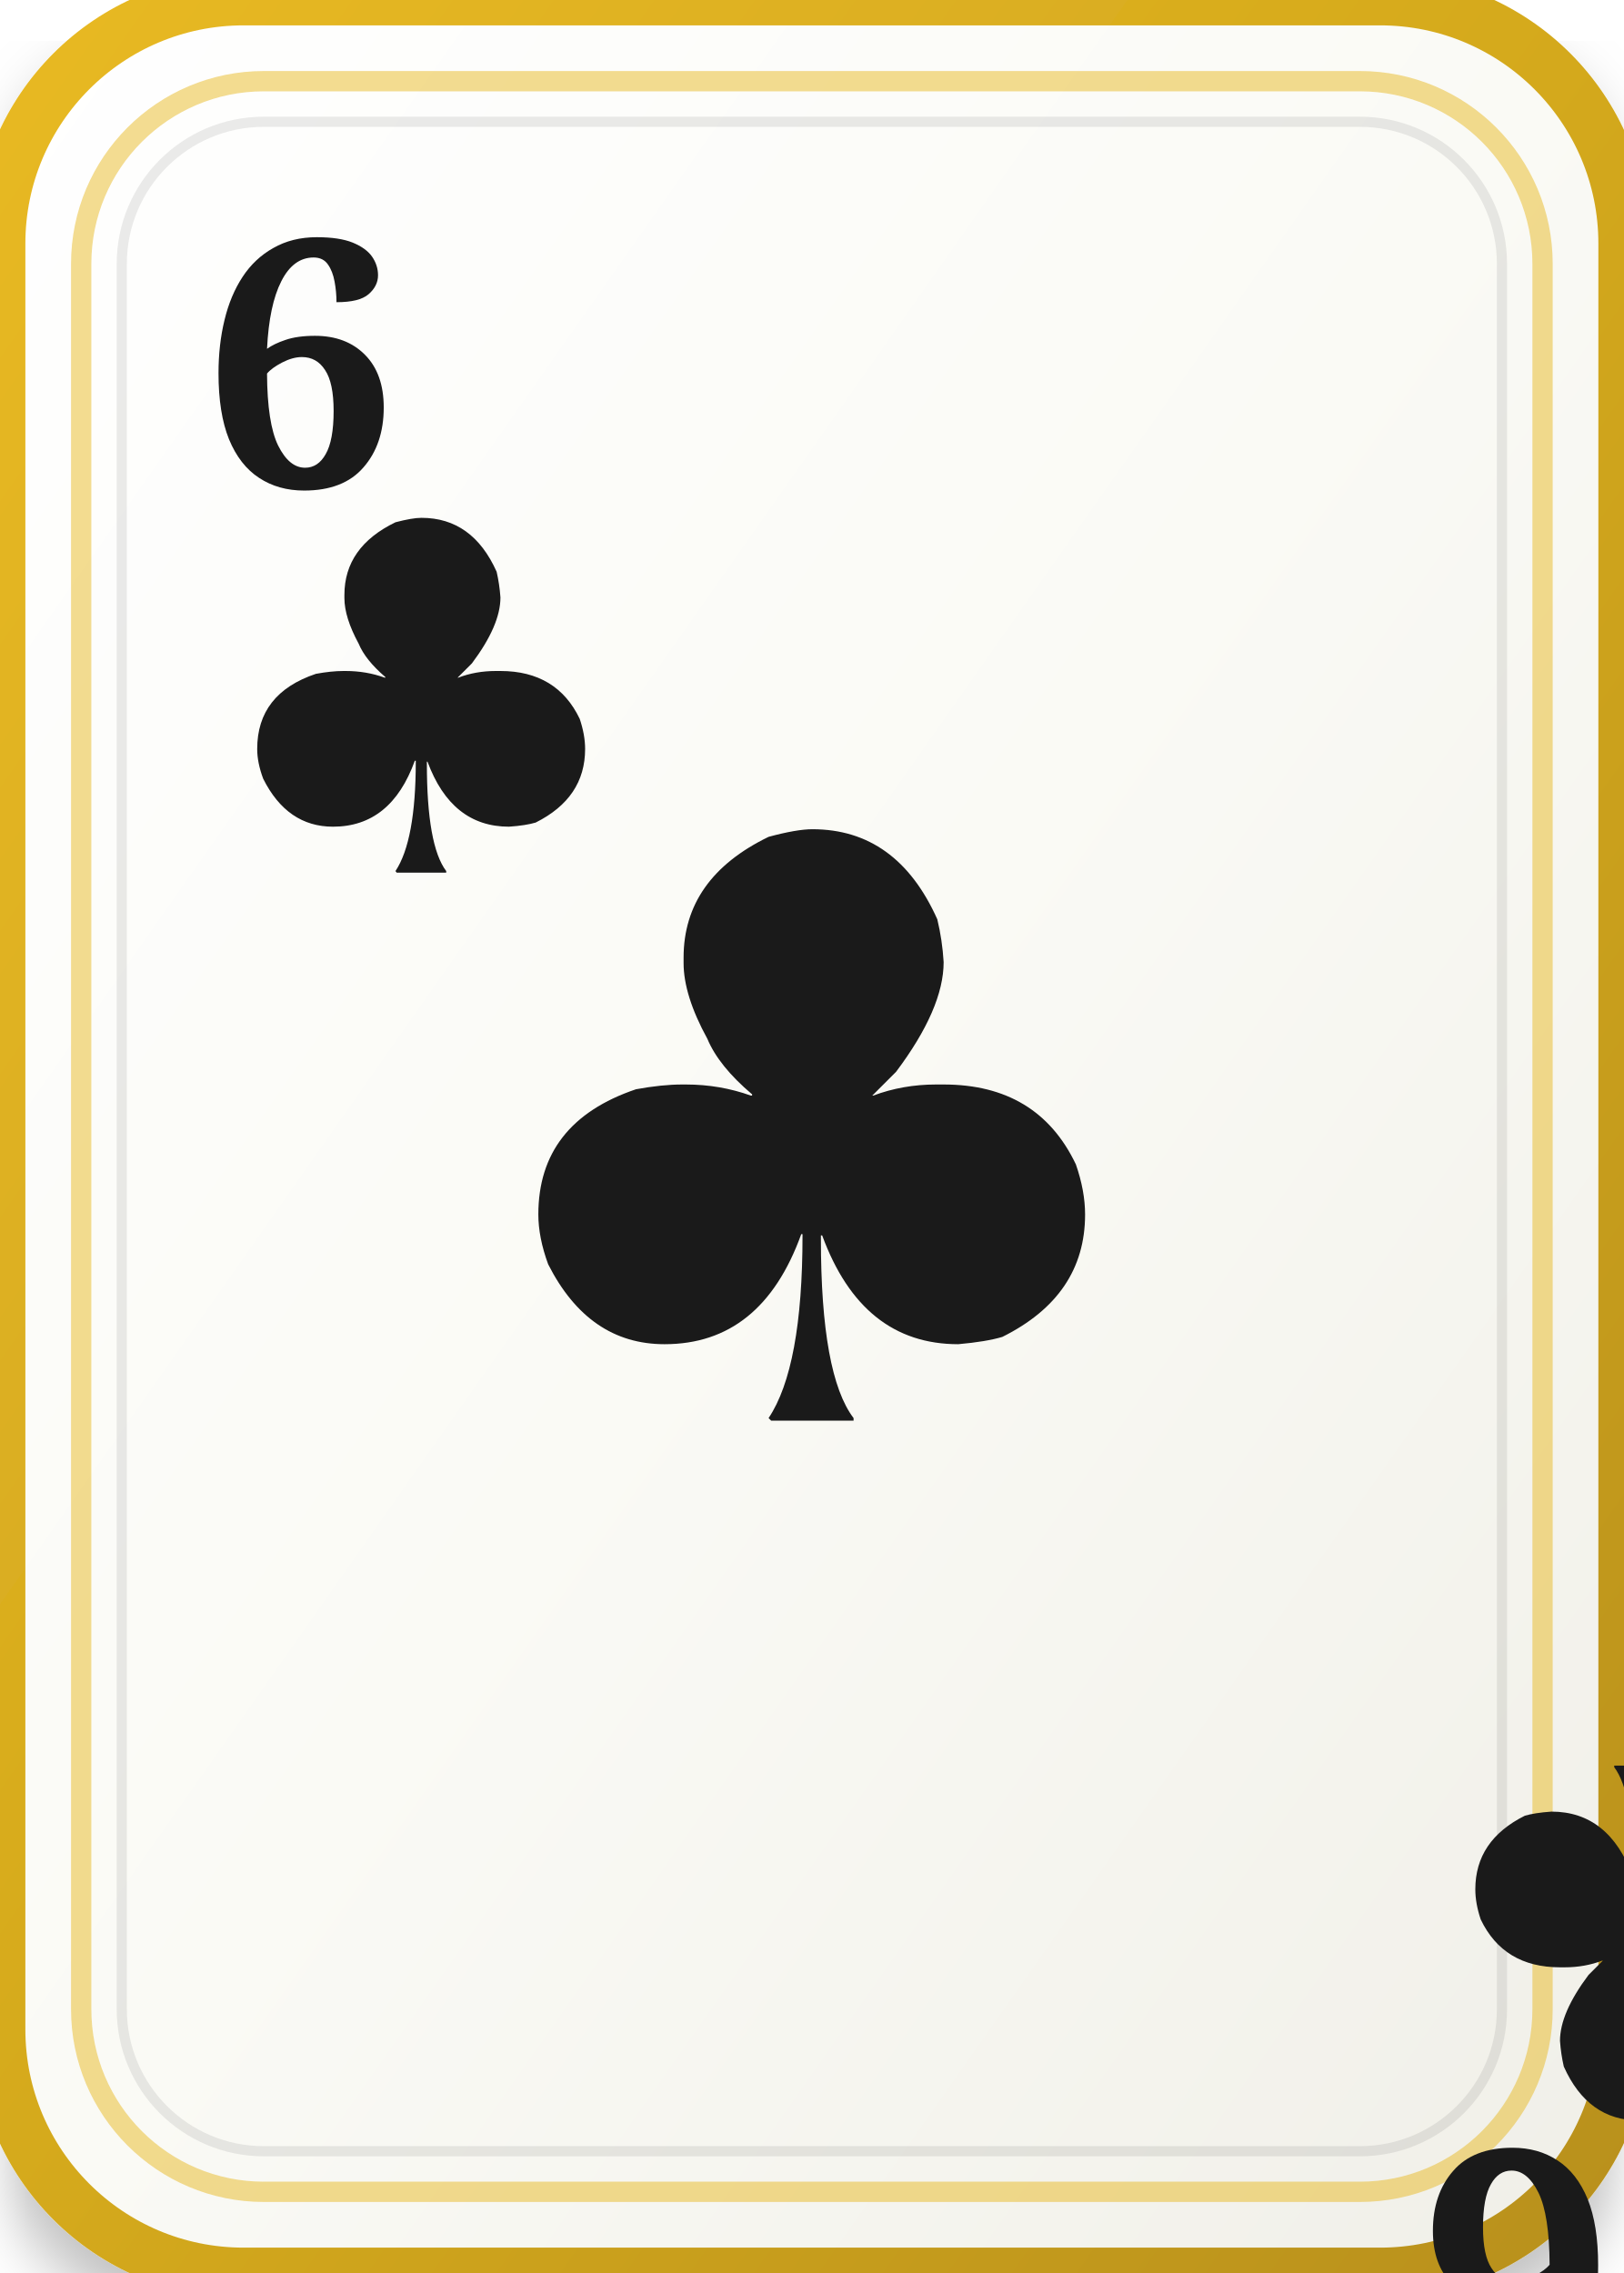
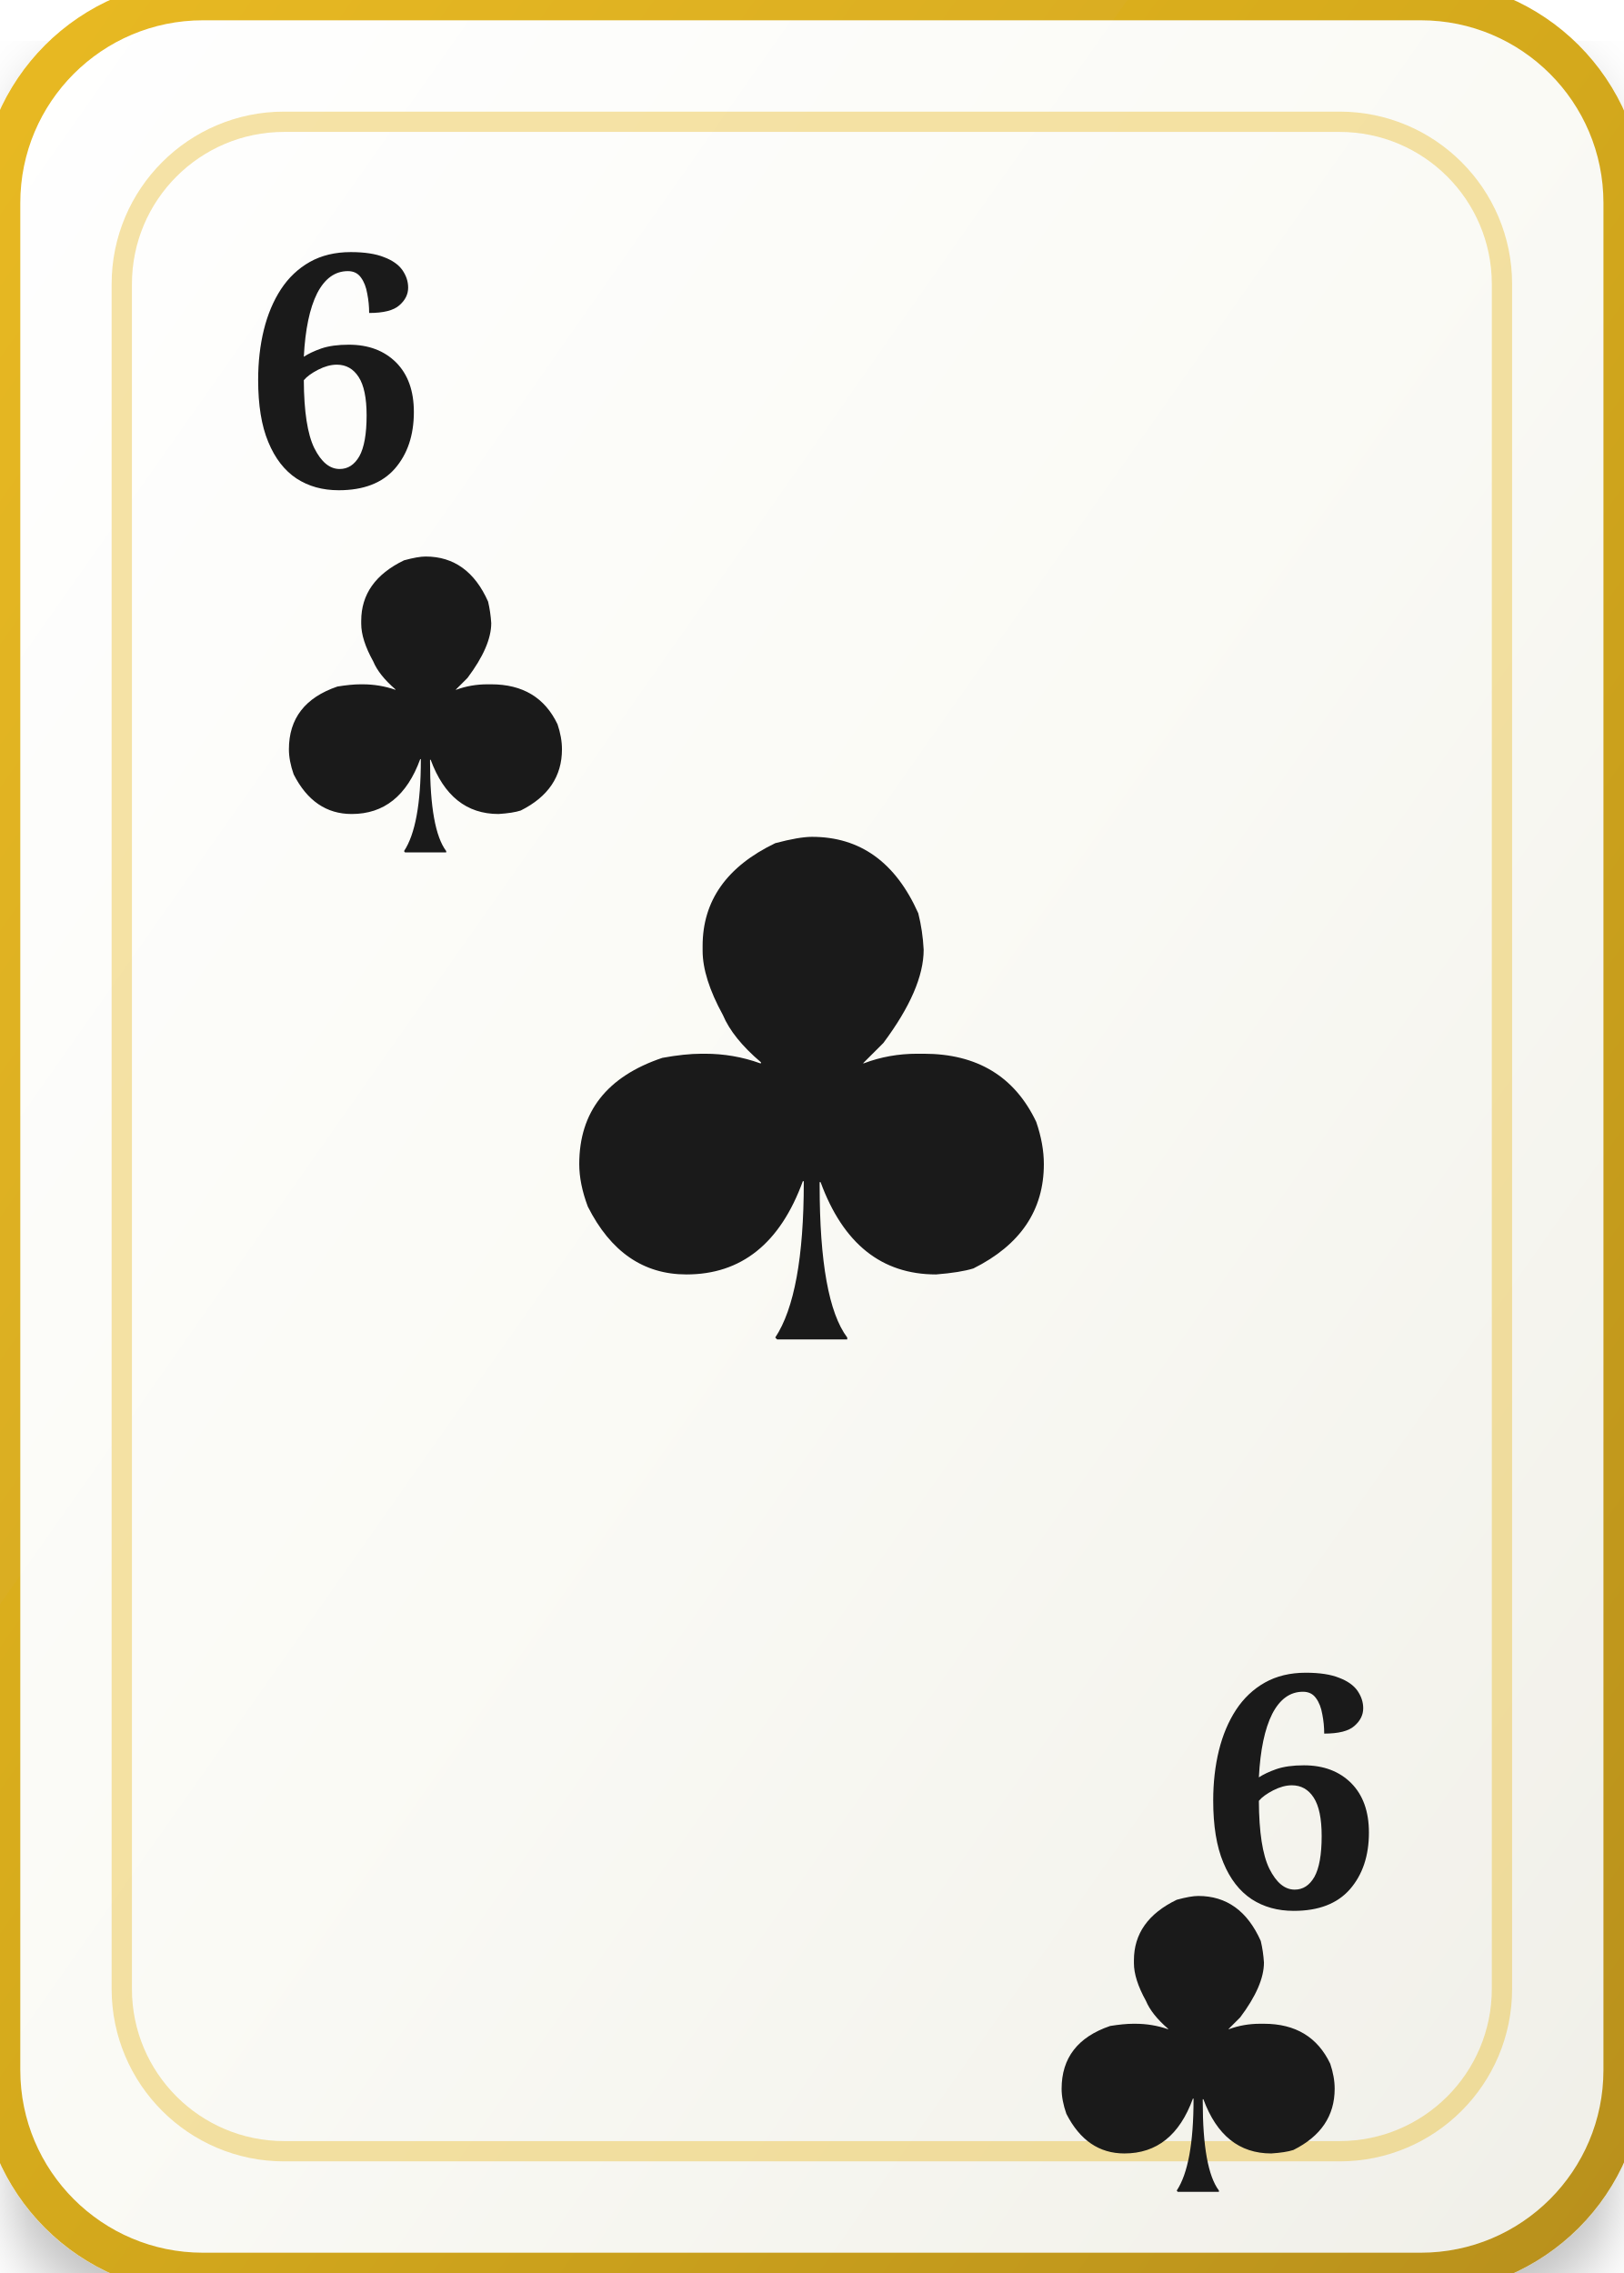
<svg xmlns="http://www.w3.org/2000/svg" viewBox="0 0 80 112" width="80" height="112">
  <defs>
    <linearGradient id="face" x1="0%" y1="0%" x2="100%" y2="100%">
      <stop offset="0%" style="stop-color:#fff" />
      <stop offset="50%" style="stop-color:#fafaf5" />
      <stop offset="100%" style="stop-color:#f0efe8" />
    </linearGradient>
    <linearGradient id="goldEdge" x1="0%" y1="0%" x2="100%" y2="100%">
      <stop offset="0%" style="stop-color:#e8b923" />
      <stop offset="50%" style="stop-color:#d4a91e" />
      <stop offset="100%" style="stop-color:#b8901a" />
    </linearGradient>
    <filter id="shadow" x="-10%" y="-10%" width="120%" height="120%">
      <feDropShadow dx="0" dy="2" stdDeviation="1.5" flood-color="#000" flood-opacity="0.25" />
    </filter>
  </defs>
-   <rect width="80" height="112" rx="12" ry="12" fill="url(#face)" stroke="url(#goldEdge)" stroke-width="2.5" filter="url(#shadow)" />
-   <rect x="4" y="4" width="72" height="104" rx="9" fill="none" stroke="#e8b923" stroke-width="1" opacity="0.5" />
-   <rect x="6" y="6" width="68" height="100" rx="7" fill="none" stroke="rgba(0,0,0,0.08)" stroke-width="0.5" />
-   <text x="10" y="24" font-family="Georgia, serif" font-size="17" font-weight="bold" fill="#1a1a1a">6</text>
-   <text x="10" y="43" font-family="Georgia, serif" font-size="24" fill="#1a1a1a">♣</text>
-   <text x="40" y="70" font-family="Georgia, serif" font-size="40" fill="#1a1a1a" text-anchor="middle" font-weight="bold">♣</text>
-   <text x="70" y="106" font-family="Georgia, serif" font-size="17" font-weight="bold" fill="#1a1a1a" text-anchor="end" transform="rotate(180 70 106)">6</text>
-   <text x="70" y="87" font-family="Georgia, serif" font-size="24" fill="#1a1a1a" text-anchor="end" transform="rotate(180 70 87)">♣</text>
+   <rect width="80" height="112" rx="10" ry="10" fill="url(#face)" stroke="url(#goldEdge)" stroke-width="2" filter="url(#shadow)" />
+   <rect x="6" y="6" width="68" height="100" rx="8" fill="none" stroke="#e8b923" stroke-width="1" opacity="0.4" />
+   <text x="12" y="24" font-family="Georgia, serif" font-size="16" font-weight="bold" fill="#1a1a1a">6</text>
+   <text x="12" y="42" font-family="Georgia, serif" font-size="20" fill="#1a1a1a">♣</text>
+   <text x="40" y="66" font-family="Georgia, serif" font-size="34" fill="#1a1a1a" text-anchor="middle" font-weight="bold">♣</text>
+   <text x="68" y="94" font-family="Georgia, serif" font-size="16" font-weight="bold" fill="#1a1a1a" text-anchor="end">6</text>
+   <text x="68" y="108" font-family="Georgia, serif" font-size="20" fill="#1a1a1a" text-anchor="end">♣</text>
</svg>
